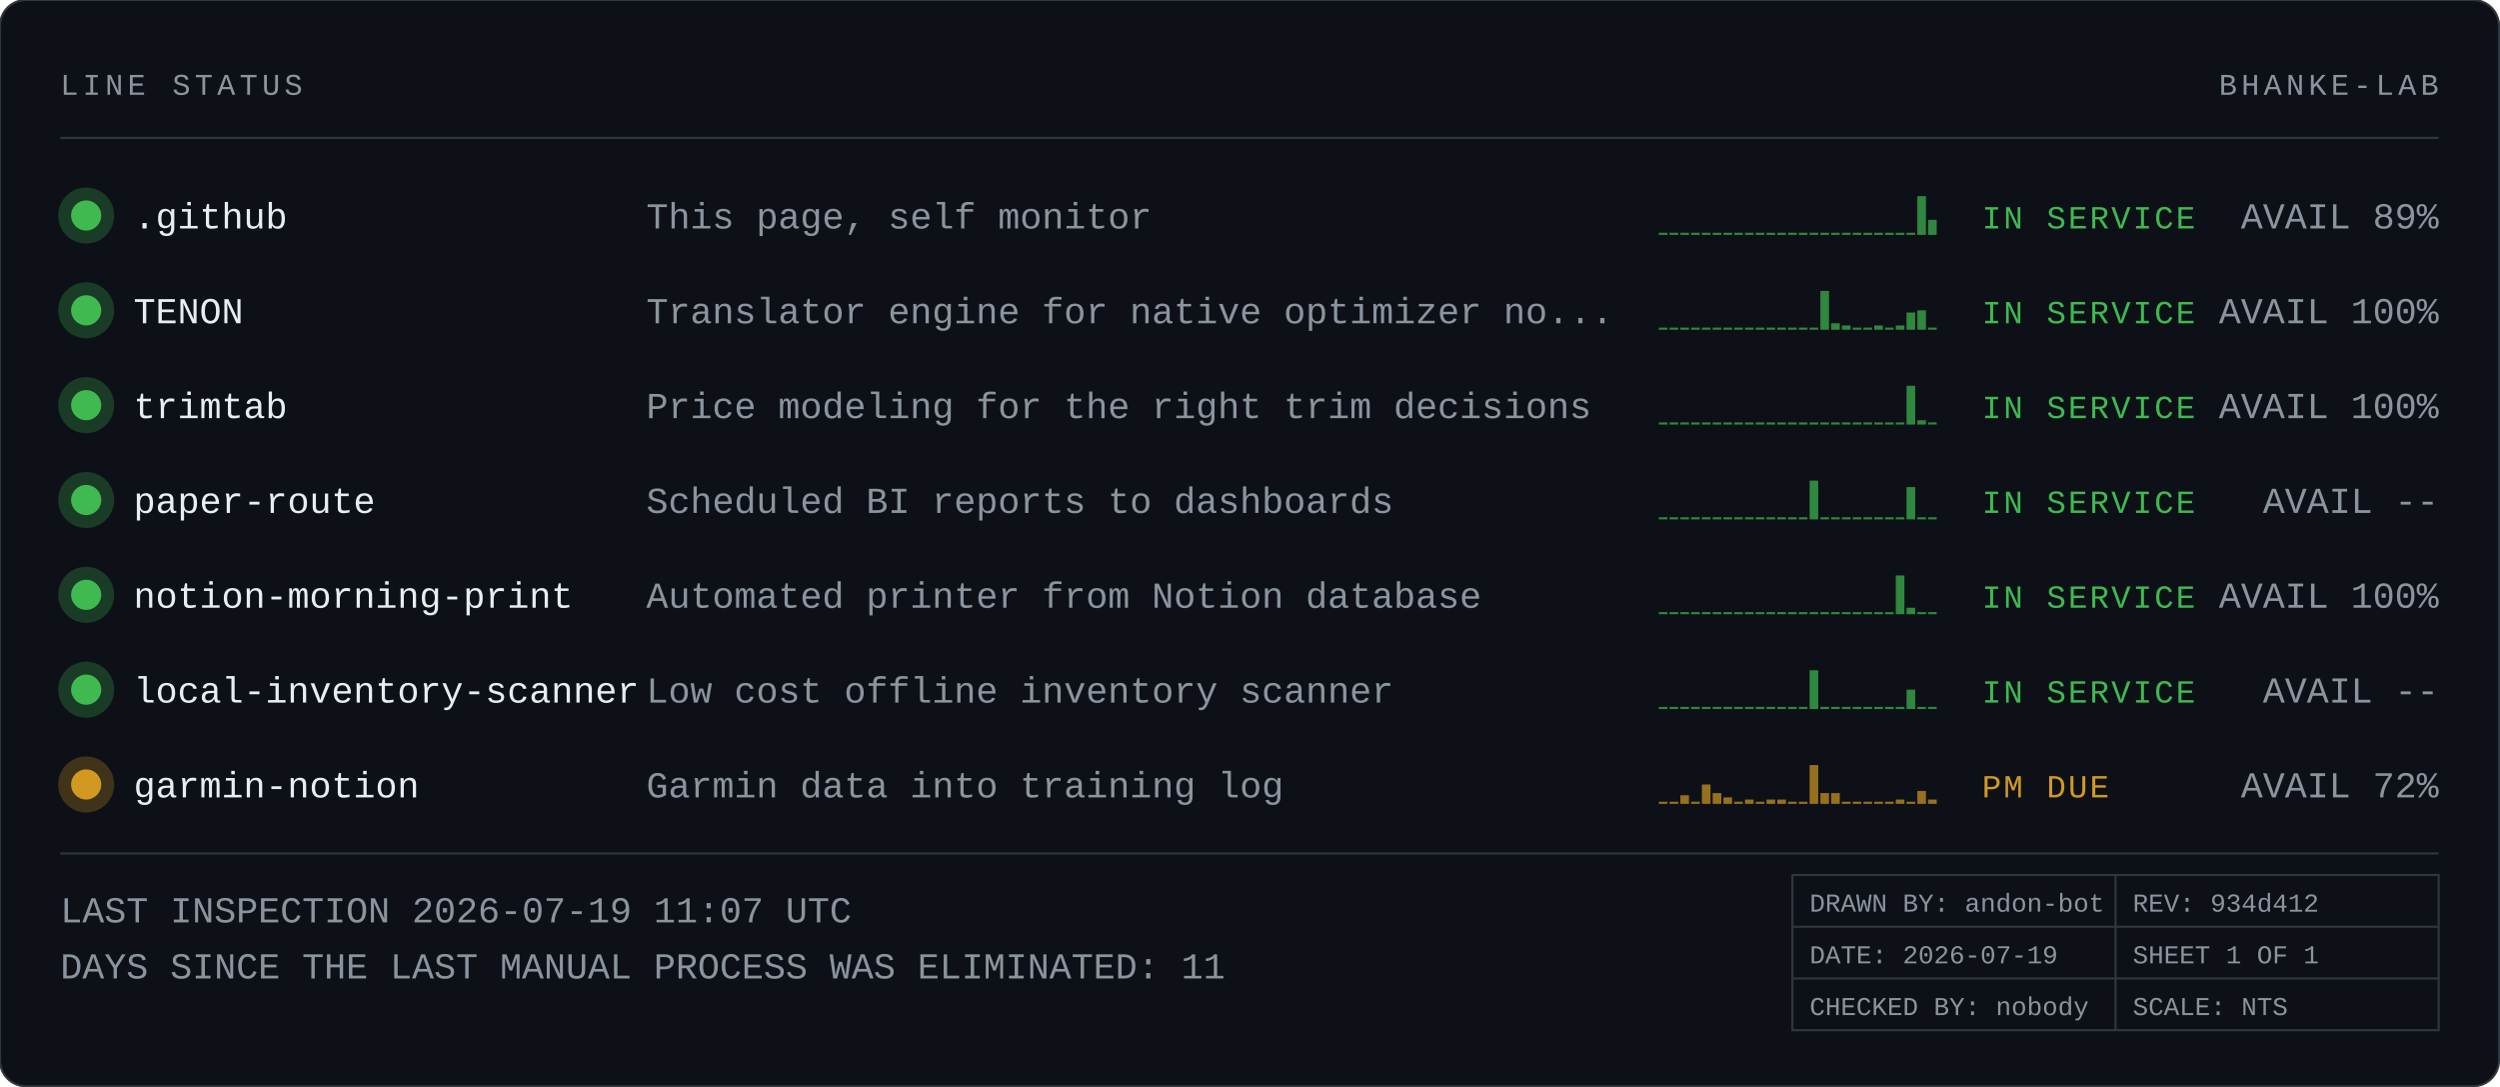
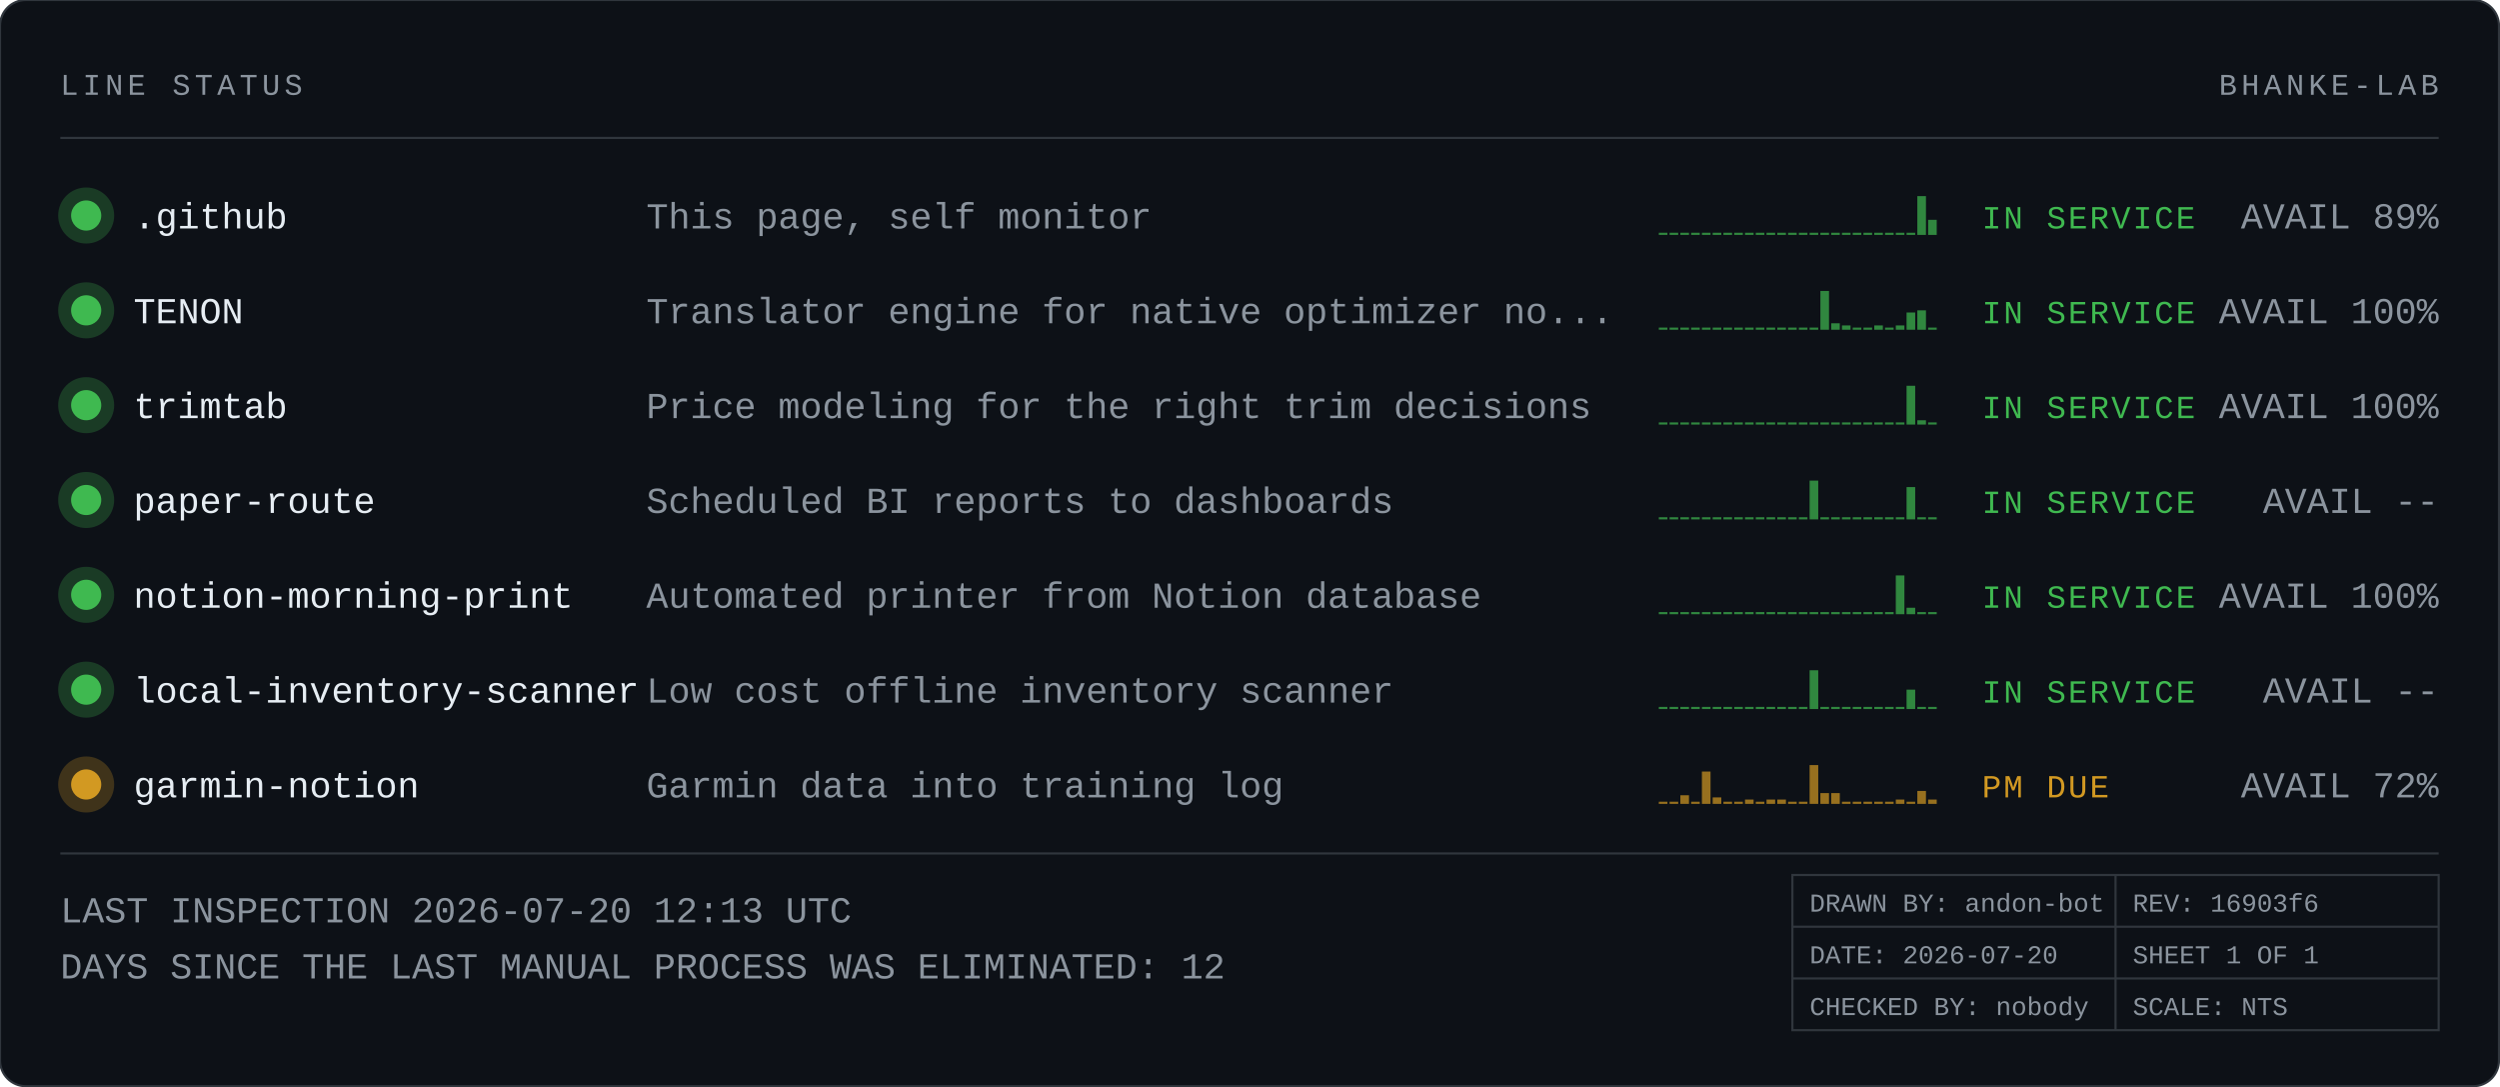
<svg xmlns="http://www.w3.org/2000/svg" width="1160" height="504" viewBox="0 0 1160 504" role="img" aria-label="Andon board">
  <style>
text { font-family: Consolas, 'Courier New', monospace; font-size: 17px; }
.hd { fill: #8b949e; font-size: 14px; letter-spacing: 2px; }
.name { fill: #e6edf3; }
.dim { fill: #8b949e; }
.st { font-size: 15px; letter-spacing: 1px; }
.tb { fill: #8b949e; font-size: 12px; }
</style>
  <rect x="0" y="0" width="1160" height="504" rx="12" fill="#0d1117" stroke="#30363d" />
  <text x="28" y="44" class="hd">LINE STATUS</text>
  <text x="1132" y="44" class="hd" text-anchor="end">BHANKE-LAB</text>
  <line x1="28" y1="64" x2="1132" y2="64" stroke="#30363d" />
  <circle cx="40" cy="100" r="13" fill="#3fb950" opacity="0.25" />
  <circle cx="40" cy="100" r="7" fill="#3fb950" />
  <text x="62" y="106" class="name">.github</text>
  <text x="300" y="106" class="dim">This page, self monitor</text>
  <rect x="770" y="108" width="4" height="1" fill="#3fb950" opacity="0.7" />
  <rect x="775" y="108" width="4" height="1" fill="#3fb950" opacity="0.7" />
  <rect x="780" y="108" width="4" height="1" fill="#3fb950" opacity="0.7" />
  <rect x="785" y="108" width="4" height="1" fill="#3fb950" opacity="0.7" />
  <rect x="790" y="108" width="4" height="1" fill="#3fb950" opacity="0.7" />
  <rect x="795" y="108" width="4" height="1" fill="#3fb950" opacity="0.7" />
  <rect x="800" y="108" width="4" height="1" fill="#3fb950" opacity="0.7" />
  <rect x="805" y="108" width="4" height="1" fill="#3fb950" opacity="0.7" />
  <rect x="810" y="108" width="4" height="1" fill="#3fb950" opacity="0.7" />
  <rect x="815" y="108" width="4" height="1" fill="#3fb950" opacity="0.7" />
  <rect x="820" y="108" width="4" height="1" fill="#3fb950" opacity="0.7" />
  <rect x="825" y="108" width="4" height="1" fill="#3fb950" opacity="0.7" />
  <rect x="830" y="108" width="4" height="1" fill="#3fb950" opacity="0.7" />
  <rect x="835" y="108" width="4" height="1" fill="#3fb950" opacity="0.7" />
  <rect x="840" y="108" width="4" height="1" fill="#3fb950" opacity="0.7" />
  <rect x="845" y="108" width="4" height="1" fill="#3fb950" opacity="0.7" />
  <rect x="850" y="108" width="4" height="1" fill="#3fb950" opacity="0.7" />
  <rect x="855" y="108" width="4" height="1" fill="#3fb950" opacity="0.7" />
  <rect x="860" y="108" width="4" height="1" fill="#3fb950" opacity="0.7" />
  <rect x="865" y="108" width="4" height="1" fill="#3fb950" opacity="0.7" />
  <rect x="870" y="108" width="4" height="1" fill="#3fb950" opacity="0.7" />
  <rect x="875" y="108" width="4" height="1" fill="#3fb950" opacity="0.7" />
  <rect x="880" y="108" width="4" height="1" fill="#3fb950" opacity="0.7" />
  <rect x="885" y="108" width="4" height="1" fill="#3fb950" opacity="0.7" />
  <rect x="890" y="91" width="4" height="18" fill="#3fb950" opacity="0.7" />
  <rect x="895" y="102" width="4" height="7" fill="#3fb950" opacity="0.7" />
  <text x="920" y="106" class="st" fill="#3fb950">IN SERVICE</text>
  <text x="1132" y="106" class="dim" text-anchor="end">AVAIL 89%</text>
  <circle cx="40" cy="144" r="13" fill="#3fb950" opacity="0.25" />
  <circle cx="40" cy="144" r="7" fill="#3fb950" />
  <text x="62" y="150" class="name">TENON</text>
  <text x="300" y="150" class="dim">Translator engine for native optimizer no...</text>
  <rect x="770" y="152" width="4" height="1" fill="#3fb950" opacity="0.7" />
  <rect x="775" y="152" width="4" height="1" fill="#3fb950" opacity="0.7" />
  <rect x="780" y="152" width="4" height="1" fill="#3fb950" opacity="0.7" />
  <rect x="785" y="152" width="4" height="1" fill="#3fb950" opacity="0.7" />
  <rect x="790" y="152" width="4" height="1" fill="#3fb950" opacity="0.7" />
  <rect x="795" y="152" width="4" height="1" fill="#3fb950" opacity="0.7" />
  <rect x="800" y="152" width="4" height="1" fill="#3fb950" opacity="0.7" />
  <rect x="805" y="152" width="4" height="1" fill="#3fb950" opacity="0.7" />
  <rect x="810" y="152" width="4" height="1" fill="#3fb950" opacity="0.7" />
  <rect x="815" y="152" width="4" height="1" fill="#3fb950" opacity="0.7" />
  <rect x="820" y="152" width="4" height="1" fill="#3fb950" opacity="0.7" />
  <rect x="825" y="152" width="4" height="1" fill="#3fb950" opacity="0.7" />
  <rect x="830" y="152" width="4" height="1" fill="#3fb950" opacity="0.7" />
  <rect x="835" y="152" width="4" height="1" fill="#3fb950" opacity="0.7" />
  <rect x="840" y="152" width="4" height="1" fill="#3fb950" opacity="0.7" />
  <rect x="845" y="135" width="4" height="18" fill="#3fb950" opacity="0.7" />
  <rect x="850" y="150" width="4" height="3" fill="#3fb950" opacity="0.7" />
  <rect x="855" y="151" width="4" height="2" fill="#3fb950" opacity="0.7" />
  <rect x="860" y="152" width="4" height="1" fill="#3fb950" opacity="0.7" />
  <rect x="865" y="152" width="4" height="1" fill="#3fb950" opacity="0.7" />
  <rect x="870" y="151" width="4" height="2" fill="#3fb950" opacity="0.7" />
  <rect x="875" y="152" width="4" height="1" fill="#3fb950" opacity="0.7" />
  <rect x="880" y="151" width="4" height="2" fill="#3fb950" opacity="0.7" />
  <rect x="885" y="145" width="4" height="8" fill="#3fb950" opacity="0.7" />
  <rect x="890" y="144" width="4" height="9" fill="#3fb950" opacity="0.7" />
  <rect x="895" y="152" width="4" height="1" fill="#3fb950" opacity="0.7" />
  <text x="920" y="150" class="st" fill="#3fb950">IN SERVICE</text>
  <text x="1132" y="150" class="dim" text-anchor="end">AVAIL 100%</text>
  <circle cx="40" cy="188" r="13" fill="#3fb950" opacity="0.25" />
  <circle cx="40" cy="188" r="7" fill="#3fb950" />
  <text x="62" y="194" class="name">trimtab</text>
  <text x="300" y="194" class="dim">Price modeling for the right trim decisions</text>
  <rect x="770" y="196" width="4" height="1" fill="#3fb950" opacity="0.7" />
  <rect x="775" y="196" width="4" height="1" fill="#3fb950" opacity="0.7" />
  <rect x="780" y="196" width="4" height="1" fill="#3fb950" opacity="0.7" />
  <rect x="785" y="196" width="4" height="1" fill="#3fb950" opacity="0.7" />
  <rect x="790" y="196" width="4" height="1" fill="#3fb950" opacity="0.7" />
  <rect x="795" y="196" width="4" height="1" fill="#3fb950" opacity="0.7" />
  <rect x="800" y="196" width="4" height="1" fill="#3fb950" opacity="0.7" />
  <rect x="805" y="196" width="4" height="1" fill="#3fb950" opacity="0.7" />
  <rect x="810" y="196" width="4" height="1" fill="#3fb950" opacity="0.7" />
  <rect x="815" y="196" width="4" height="1" fill="#3fb950" opacity="0.7" />
  <rect x="820" y="196" width="4" height="1" fill="#3fb950" opacity="0.7" />
  <rect x="825" y="196" width="4" height="1" fill="#3fb950" opacity="0.7" />
  <rect x="830" y="196" width="4" height="1" fill="#3fb950" opacity="0.7" />
  <rect x="835" y="196" width="4" height="1" fill="#3fb950" opacity="0.7" />
  <rect x="840" y="196" width="4" height="1" fill="#3fb950" opacity="0.7" />
  <rect x="845" y="196" width="4" height="1" fill="#3fb950" opacity="0.7" />
  <rect x="850" y="196" width="4" height="1" fill="#3fb950" opacity="0.7" />
  <rect x="855" y="196" width="4" height="1" fill="#3fb950" opacity="0.7" />
  <rect x="860" y="196" width="4" height="1" fill="#3fb950" opacity="0.7" />
  <rect x="865" y="196" width="4" height="1" fill="#3fb950" opacity="0.7" />
  <rect x="870" y="196" width="4" height="1" fill="#3fb950" opacity="0.7" />
  <rect x="875" y="196" width="4" height="1" fill="#3fb950" opacity="0.7" />
  <rect x="880" y="196" width="4" height="1" fill="#3fb950" opacity="0.7" />
  <rect x="885" y="179" width="4" height="18" fill="#3fb950" opacity="0.7" />
  <rect x="890" y="195" width="4" height="2" fill="#3fb950" opacity="0.7" />
  <rect x="895" y="196" width="4" height="1" fill="#3fb950" opacity="0.7" />
  <text x="920" y="194" class="st" fill="#3fb950">IN SERVICE</text>
  <text x="1132" y="194" class="dim" text-anchor="end">AVAIL 100%</text>
  <circle cx="40" cy="232" r="13" fill="#3fb950" opacity="0.25" />
  <circle cx="40" cy="232" r="7" fill="#3fb950" />
  <text x="62" y="238" class="name">paper-route</text>
  <text x="300" y="238" class="dim">Scheduled BI reports to dashboards</text>
  <rect x="770" y="240" width="4" height="1" fill="#3fb950" opacity="0.7" />
  <rect x="775" y="240" width="4" height="1" fill="#3fb950" opacity="0.7" />
  <rect x="780" y="240" width="4" height="1" fill="#3fb950" opacity="0.7" />
  <rect x="785" y="240" width="4" height="1" fill="#3fb950" opacity="0.7" />
  <rect x="790" y="240" width="4" height="1" fill="#3fb950" opacity="0.7" />
  <rect x="795" y="240" width="4" height="1" fill="#3fb950" opacity="0.7" />
  <rect x="800" y="240" width="4" height="1" fill="#3fb950" opacity="0.7" />
  <rect x="805" y="240" width="4" height="1" fill="#3fb950" opacity="0.7" />
  <rect x="810" y="240" width="4" height="1" fill="#3fb950" opacity="0.7" />
  <rect x="815" y="240" width="4" height="1" fill="#3fb950" opacity="0.7" />
  <rect x="820" y="240" width="4" height="1" fill="#3fb950" opacity="0.7" />
  <rect x="825" y="240" width="4" height="1" fill="#3fb950" opacity="0.7" />
  <rect x="830" y="240" width="4" height="1" fill="#3fb950" opacity="0.7" />
  <rect x="835" y="240" width="4" height="1" fill="#3fb950" opacity="0.7" />
  <rect x="840" y="223" width="4" height="18" fill="#3fb950" opacity="0.7" />
  <rect x="845" y="240" width="4" height="1" fill="#3fb950" opacity="0.7" />
  <rect x="850" y="240" width="4" height="1" fill="#3fb950" opacity="0.7" />
  <rect x="855" y="240" width="4" height="1" fill="#3fb950" opacity="0.7" />
  <rect x="860" y="240" width="4" height="1" fill="#3fb950" opacity="0.7" />
  <rect x="865" y="240" width="4" height="1" fill="#3fb950" opacity="0.7" />
  <rect x="870" y="240" width="4" height="1" fill="#3fb950" opacity="0.7" />
  <rect x="875" y="240" width="4" height="1" fill="#3fb950" opacity="0.7" />
  <rect x="880" y="240" width="4" height="1" fill="#3fb950" opacity="0.7" />
  <rect x="885" y="226" width="4" height="15" fill="#3fb950" opacity="0.7" />
  <rect x="890" y="240" width="4" height="1" fill="#3fb950" opacity="0.7" />
  <rect x="895" y="240" width="4" height="1" fill="#3fb950" opacity="0.7" />
  <text x="920" y="238" class="st" fill="#3fb950">IN SERVICE</text>
  <text x="1132" y="238" class="dim" text-anchor="end">AVAIL --</text>
  <circle cx="40" cy="276" r="13" fill="#3fb950" opacity="0.25" />
  <circle cx="40" cy="276" r="7" fill="#3fb950" />
  <text x="62" y="282" class="name">notion-morning-print</text>
  <text x="300" y="282" class="dim">Automated printer from Notion database</text>
  <rect x="770" y="284" width="4" height="1" fill="#3fb950" opacity="0.7" />
  <rect x="775" y="284" width="4" height="1" fill="#3fb950" opacity="0.7" />
  <rect x="780" y="284" width="4" height="1" fill="#3fb950" opacity="0.7" />
  <rect x="785" y="284" width="4" height="1" fill="#3fb950" opacity="0.7" />
  <rect x="790" y="284" width="4" height="1" fill="#3fb950" opacity="0.7" />
  <rect x="795" y="284" width="4" height="1" fill="#3fb950" opacity="0.7" />
  <rect x="800" y="284" width="4" height="1" fill="#3fb950" opacity="0.7" />
  <rect x="805" y="284" width="4" height="1" fill="#3fb950" opacity="0.7" />
  <rect x="810" y="284" width="4" height="1" fill="#3fb950" opacity="0.7" />
  <rect x="815" y="284" width="4" height="1" fill="#3fb950" opacity="0.7" />
  <rect x="820" y="284" width="4" height="1" fill="#3fb950" opacity="0.7" />
  <rect x="825" y="284" width="4" height="1" fill="#3fb950" opacity="0.7" />
  <rect x="830" y="284" width="4" height="1" fill="#3fb950" opacity="0.7" />
  <rect x="835" y="284" width="4" height="1" fill="#3fb950" opacity="0.7" />
  <rect x="840" y="284" width="4" height="1" fill="#3fb950" opacity="0.7" />
  <rect x="845" y="284" width="4" height="1" fill="#3fb950" opacity="0.7" />
  <rect x="850" y="284" width="4" height="1" fill="#3fb950" opacity="0.7" />
  <rect x="855" y="284" width="4" height="1" fill="#3fb950" opacity="0.7" />
  <rect x="860" y="284" width="4" height="1" fill="#3fb950" opacity="0.7" />
  <rect x="865" y="284" width="4" height="1" fill="#3fb950" opacity="0.7" />
  <rect x="870" y="284" width="4" height="1" fill="#3fb950" opacity="0.7" />
  <rect x="875" y="284" width="4" height="1" fill="#3fb950" opacity="0.7" />
  <rect x="880" y="267" width="4" height="18" fill="#3fb950" opacity="0.7" />
  <rect x="885" y="282" width="4" height="3" fill="#3fb950" opacity="0.7" />
  <rect x="890" y="284" width="4" height="1" fill="#3fb950" opacity="0.7" />
  <rect x="895" y="284" width="4" height="1" fill="#3fb950" opacity="0.7" />
  <text x="920" y="282" class="st" fill="#3fb950">IN SERVICE</text>
  <text x="1132" y="282" class="dim" text-anchor="end">AVAIL 100%</text>
  <circle cx="40" cy="320" r="13" fill="#3fb950" opacity="0.25" />
  <circle cx="40" cy="320" r="7" fill="#3fb950" />
  <text x="62" y="326" class="name">local-inventory-scanner</text>
  <text x="300" y="326" class="dim">Low cost offline inventory scanner</text>
  <rect x="770" y="328" width="4" height="1" fill="#3fb950" opacity="0.7" />
  <rect x="775" y="328" width="4" height="1" fill="#3fb950" opacity="0.7" />
  <rect x="780" y="328" width="4" height="1" fill="#3fb950" opacity="0.7" />
  <rect x="785" y="328" width="4" height="1" fill="#3fb950" opacity="0.7" />
  <rect x="790" y="328" width="4" height="1" fill="#3fb950" opacity="0.7" />
  <rect x="795" y="328" width="4" height="1" fill="#3fb950" opacity="0.7" />
  <rect x="800" y="328" width="4" height="1" fill="#3fb950" opacity="0.7" />
  <rect x="805" y="328" width="4" height="1" fill="#3fb950" opacity="0.7" />
  <rect x="810" y="328" width="4" height="1" fill="#3fb950" opacity="0.7" />
  <rect x="815" y="328" width="4" height="1" fill="#3fb950" opacity="0.7" />
  <rect x="820" y="328" width="4" height="1" fill="#3fb950" opacity="0.7" />
  <rect x="825" y="328" width="4" height="1" fill="#3fb950" opacity="0.7" />
  <rect x="830" y="328" width="4" height="1" fill="#3fb950" opacity="0.7" />
  <rect x="835" y="328" width="4" height="1" fill="#3fb950" opacity="0.7" />
  <rect x="840" y="311" width="4" height="18" fill="#3fb950" opacity="0.7" />
  <rect x="845" y="328" width="4" height="1" fill="#3fb950" opacity="0.7" />
  <rect x="850" y="328" width="4" height="1" fill="#3fb950" opacity="0.7" />
  <rect x="855" y="328" width="4" height="1" fill="#3fb950" opacity="0.7" />
  <rect x="860" y="328" width="4" height="1" fill="#3fb950" opacity="0.7" />
  <rect x="865" y="328" width="4" height="1" fill="#3fb950" opacity="0.7" />
  <rect x="870" y="328" width="4" height="1" fill="#3fb950" opacity="0.7" />
  <rect x="875" y="328" width="4" height="1" fill="#3fb950" opacity="0.7" />
  <rect x="880" y="328" width="4" height="1" fill="#3fb950" opacity="0.7" />
  <rect x="885" y="320" width="4" height="9" fill="#3fb950" opacity="0.7" />
  <rect x="890" y="328" width="4" height="1" fill="#3fb950" opacity="0.7" />
  <rect x="895" y="328" width="4" height="1" fill="#3fb950" opacity="0.7" />
  <text x="920" y="326" class="st" fill="#3fb950">IN SERVICE</text>
  <text x="1132" y="326" class="dim" text-anchor="end">AVAIL --</text>
  <circle cx="40" cy="364" r="13" fill="#d29922" opacity="0.25">
    <animate attributeName="opacity" values="0.25;0.8;0.25" dur="2s" repeatCount="indefinite" />
  </circle>
  <circle cx="40" cy="364" r="7" fill="#d29922" />
  <text x="62" y="370" class="name">garmin-notion</text>
  <text x="300" y="370" class="dim">Garmin data into training log</text>
  <rect x="770" y="372" width="4" height="1" fill="#d29922" opacity="0.7" />
  <rect x="775" y="372" width="4" height="1" fill="#d29922" opacity="0.7" />
  <rect x="780" y="369" width="4" height="4" fill="#d29922" opacity="0.7" />
  <rect x="785" y="372" width="4" height="1" fill="#d29922" opacity="0.7" />
-   <rect x="790" y="364" width="4" height="9" fill="#d29922" opacity="0.7" />
-   <rect x="795" y="368" width="4" height="5" fill="#d29922" opacity="0.7" />
-   <rect x="800" y="370" width="4" height="3" fill="#d29922" opacity="0.7" />
+   <rect x="790" y="358" width="4" height="15" fill="#d29922" opacity="0.7" />
+   <rect x="795" y="370" width="4" height="3" fill="#d29922" opacity="0.7" />
+   <rect x="800" y="372" width="4" height="1" fill="#d29922" opacity="0.7" />
  <rect x="805" y="372" width="4" height="1" fill="#d29922" opacity="0.7" />
  <rect x="810" y="371" width="4" height="2" fill="#d29922" opacity="0.7" />
  <rect x="815" y="372" width="4" height="1" fill="#d29922" opacity="0.7" />
  <rect x="820" y="371" width="4" height="2" fill="#d29922" opacity="0.7" />
  <rect x="825" y="371" width="4" height="2" fill="#d29922" opacity="0.7" />
  <rect x="830" y="372" width="4" height="1" fill="#d29922" opacity="0.7" />
  <rect x="835" y="372" width="4" height="1" fill="#d29922" opacity="0.7" />
  <rect x="840" y="355" width="4" height="18" fill="#d29922" opacity="0.7" />
  <rect x="845" y="368" width="4" height="5" fill="#d29922" opacity="0.7" />
  <rect x="850" y="368" width="4" height="5" fill="#d29922" opacity="0.7" />
  <rect x="855" y="372" width="4" height="1" fill="#d29922" opacity="0.7" />
  <rect x="860" y="372" width="4" height="1" fill="#d29922" opacity="0.7" />
  <rect x="865" y="372" width="4" height="1" fill="#d29922" opacity="0.7" />
  <rect x="870" y="372" width="4" height="1" fill="#d29922" opacity="0.7" />
  <rect x="875" y="372" width="4" height="1" fill="#d29922" opacity="0.7" />
  <rect x="880" y="371" width="4" height="2" fill="#d29922" opacity="0.7" />
  <rect x="885" y="372" width="4" height="1" fill="#d29922" opacity="0.7" />
  <rect x="890" y="367" width="4" height="6" fill="#d29922" opacity="0.7" />
  <rect x="895" y="371" width="4" height="2" fill="#d29922" opacity="0.7" />
  <text x="920" y="370" class="st" fill="#d29922">PM DUE</text>
  <text x="1132" y="370" class="dim" text-anchor="end">AVAIL 72%</text>
  <line x1="28" y1="396" x2="1132" y2="396" stroke="#30363d" />
-   <text x="28" y="428" class="dim">LAST INSPECTION 2026-07-19 11:07 UTC</text>
-   <text x="28" y="454" class="dim">DAYS SINCE THE LAST MANUAL PROCESS WAS ELIMINATED: 11</text>
+   <text x="28" y="428" class="dim">LAST INSPECTION 2026-07-20 12:13 UTC</text>
+   <text x="28" y="454" class="dim">DAYS SINCE THE LAST MANUAL PROCESS WAS ELIMINATED: 12</text>
  <rect x="832" y="406" width="300" height="72" fill="none" stroke="#30363d" />
  <line x1="832" y1="430" x2="1132" y2="430" stroke="#30363d" />
  <line x1="832" y1="454" x2="1132" y2="454" stroke="#30363d" />
  <line x1="982" y1="406" x2="982" y2="478" stroke="#30363d" />
  <text x="840" y="423" class="tb">DRAWN BY: andon-bot</text>
-   <text x="990" y="423" class="tb">REV: 934d412</text>
-   <text x="840" y="447" class="tb">DATE: 2026-07-19</text>
+   <text x="990" y="423" class="tb">REV: 16903f6</text>
+   <text x="840" y="447" class="tb">DATE: 2026-07-20</text>
  <text x="990" y="447" class="tb">SHEET 1 OF 1</text>
  <text x="840" y="471" class="tb">CHECKED BY: nobody</text>
  <text x="990" y="471" class="tb">SCALE: NTS</text>
</svg>
